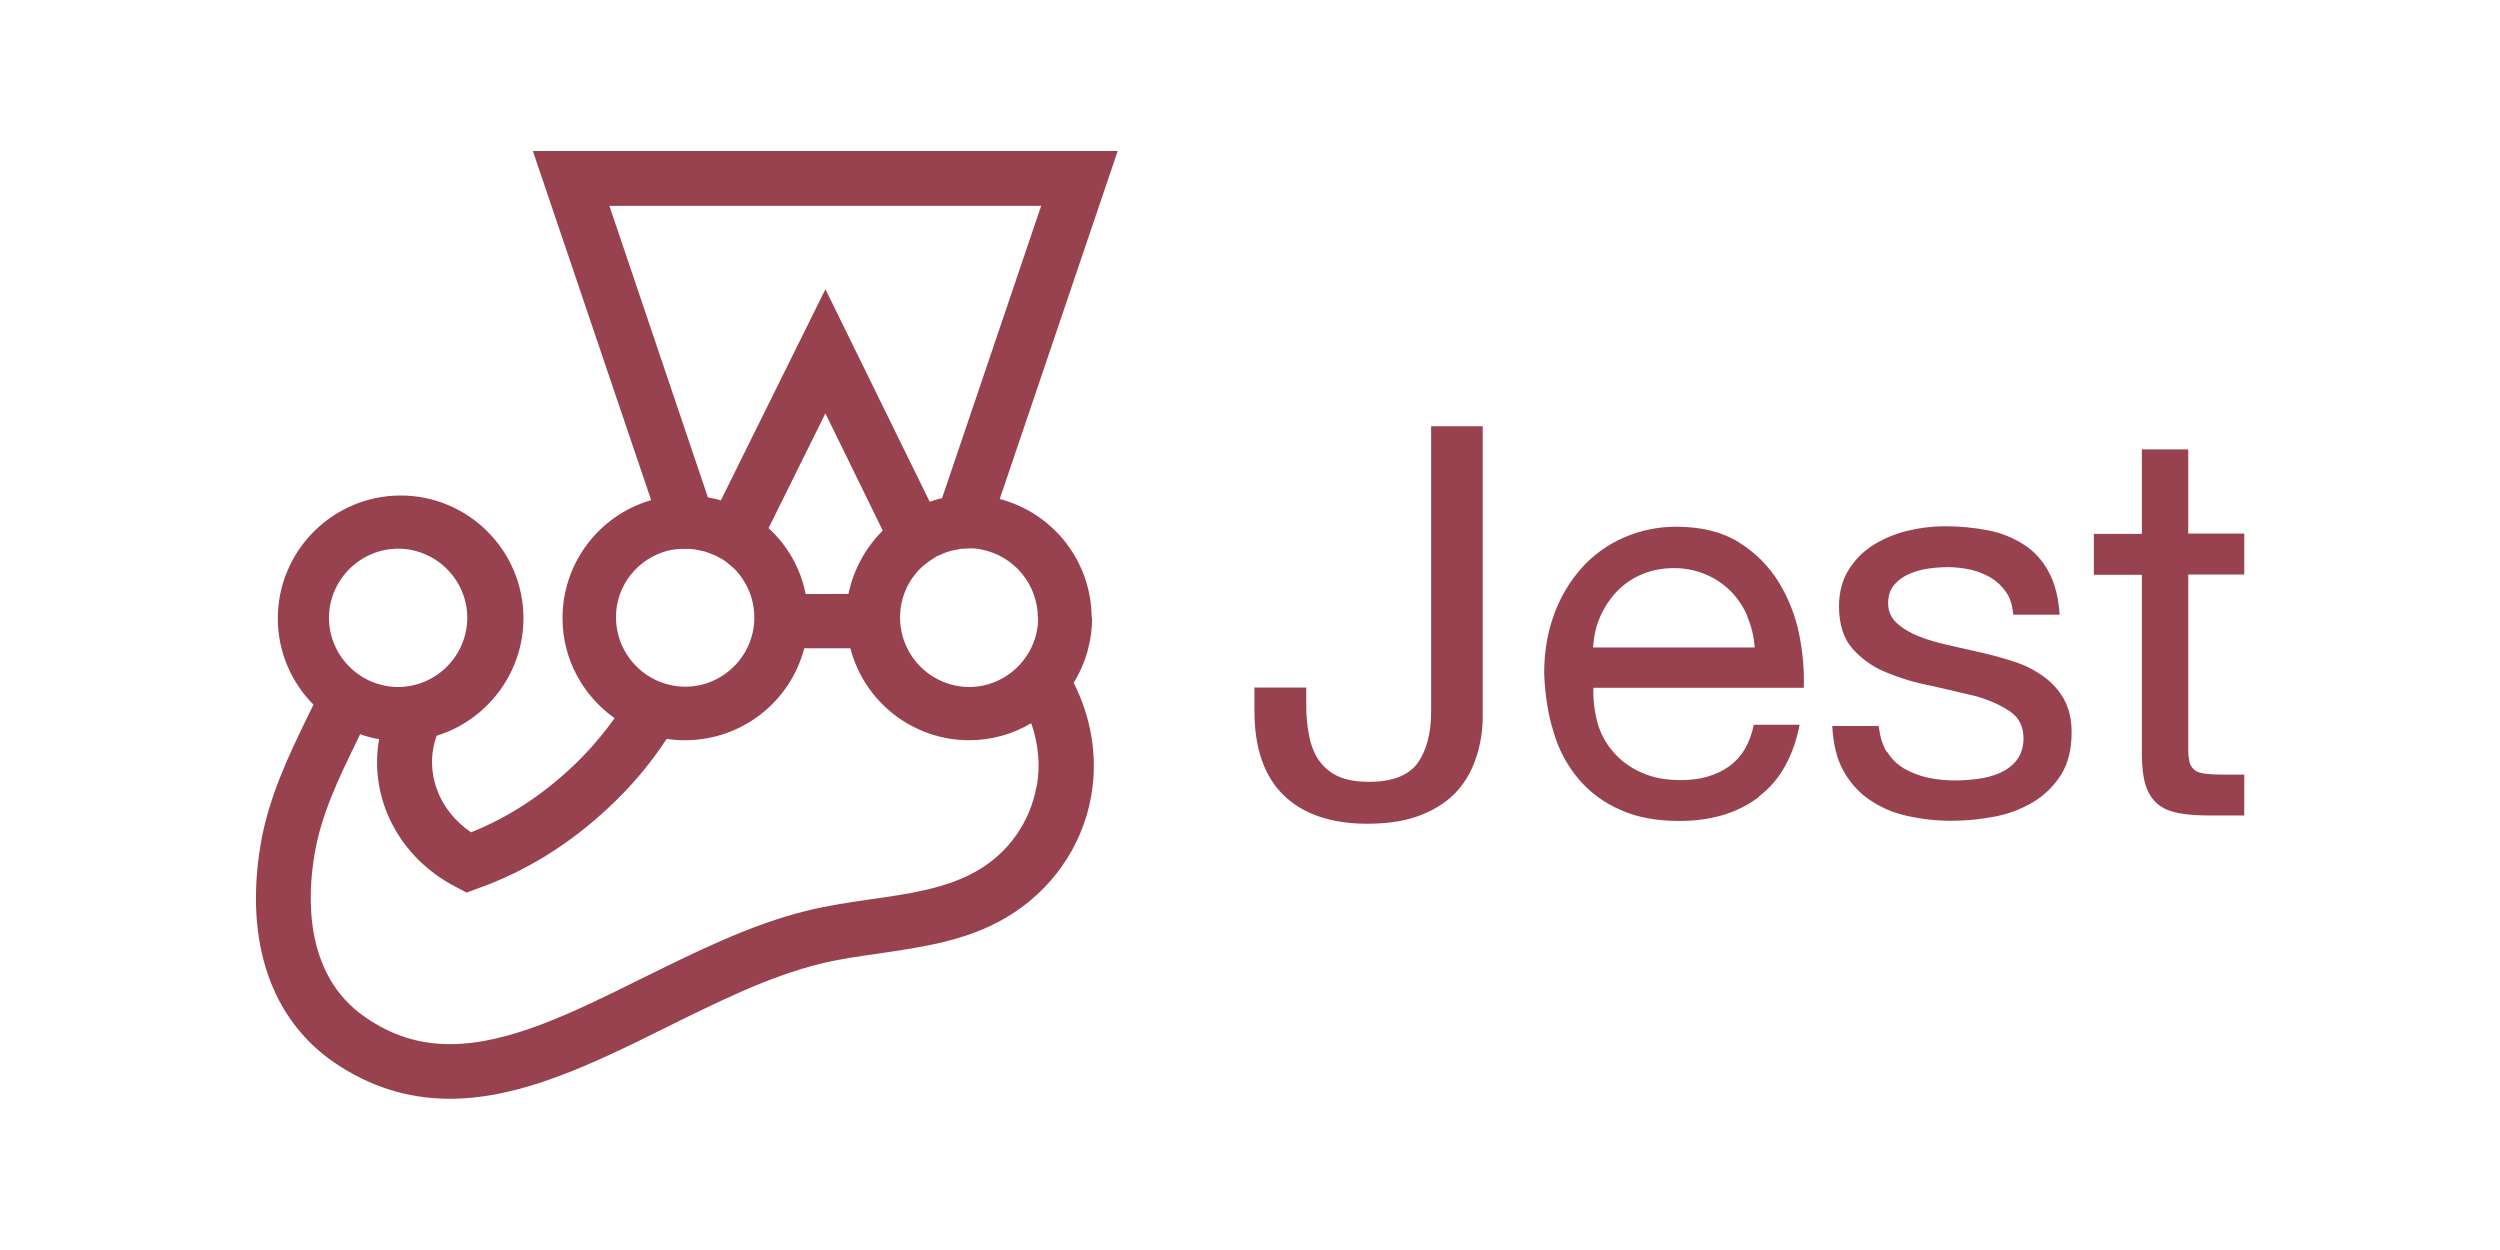
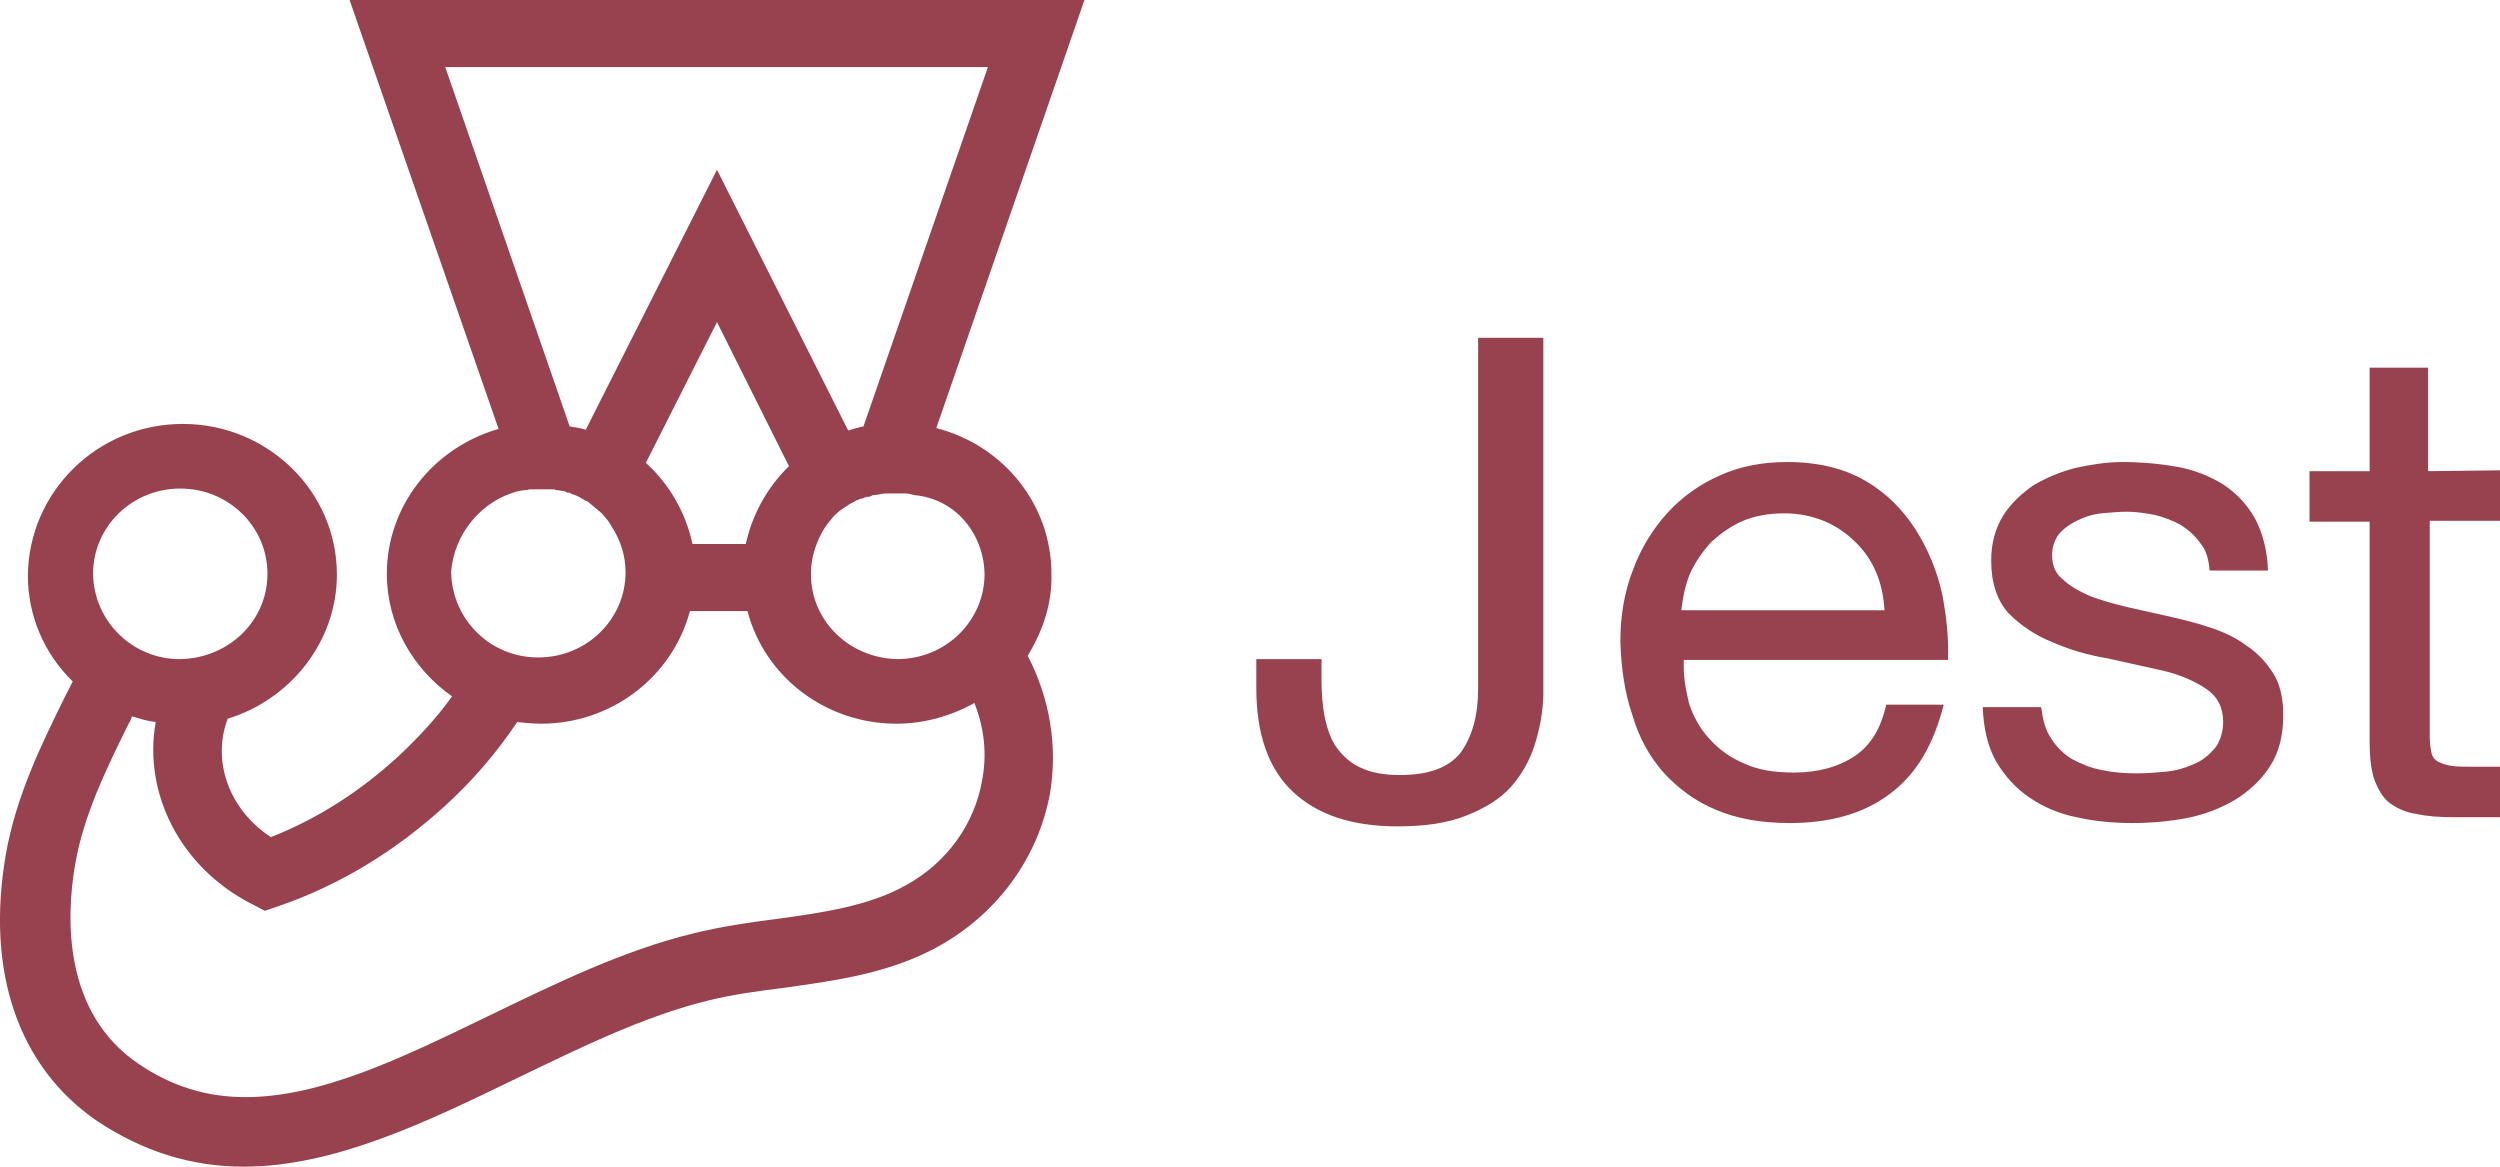
- <svg xmlns="http://www.w3.org/2000/svg" fill="#99424f" viewBox="0 0 120 60">
-   <path d="M52.4 29.657a5.91 5.91 0 00-4.413-5.704L53.65 7.248H25.577l5.678 16.758A5.9 5.9 0 0027 29.671c0 1.976.988 3.728 2.5 4.8a15.738 15.738 0 01-2.055 2.358c-1.462 1.37-3.083 2.424-4.835 3.122-1.58-1.067-2.266-2.95-1.647-4.637 2.4-.738 4.163-3 4.163-5.64a5.9 5.9 0 00-5.89-5.89 5.91 5.91 0 00-5.902 5.902c0 1.607.66 3.083 1.713 4.137l-.277.566c-.883 1.818-1.884 3.873-2.266 6.18-.764 4.6.487 8.313 3.504 10.408 1.7 1.172 3.57 1.765 5.586 1.765 3.465 0 6.982-1.74 10.38-3.425 2.424-1.2 4.927-2.45 7.4-3.056.9-.224 1.858-.356 2.86-.5 2.03-.3 4.124-.593 6.007-1.686 2.2-1.278 3.702-3.412 4.137-5.862.33-1.884 0-3.78-.843-5.44a5.87 5.87 0 00.883-3.122zm-2.57 0c0 1.83-1.5 3.32-3.32 3.32a3.34 3.34 0 01-2.885-4.967c.105-.184.237-.37.37-.527a2.9 2.9 0 01.461-.435l.013-.013c.105-.08.224-.158.343-.237.066-.04.12-.08.17-.105.013 0 .026-.013.04-.013.053-.026.12-.053.184-.08s.132-.053.184-.08c.013 0 .026-.013.04-.013.053-.013.105-.04.158-.053.013 0 .04-.013.053-.013l.184-.04h.013l.198-.04c.013 0 .04 0 .053-.013.053 0 .105-.013.158-.013h.066c.066 0 .132-.013.2-.013h.17a.54.54 0 01.145.013h.026a2.51 2.51 0 01.316.053 3.35 3.35 0 012.648 3.267zM29.252 9.883h20.723l-4.756 14.03c-.198.04-.395.105-.593.17l-5.006-10.2L34.6 24.02c-.198-.066-.408-.105-.62-.145zm9.42 18.628a5.84 5.84 0 00-1.78-3.162l2.727-5.507 2.753 5.625a6.026 6.026 0 00-1.647 3.043zm-6.6-2.082l.184-.04h.04c.053-.013.105-.013.158-.026h.053c.053 0 .092-.013.145-.013h.514c.053 0 .092.013.132.013.026 0 .04 0 .066.013.053.013.092.013.145.026.013 0 .026 0 .053.013l.184.04a.65.65 0 01.171.053c.013 0 .026.013.053.013.04.013.092.026.132.053.013 0 .026.013.04.013.053.026.105.04.158.066h.013a.71.71 0 01.171.092c.066.026.12.066.17.092.013 0 .013.013.026.013.053.026.092.066.145.092l.013.013a6.58 6.58 0 01.448.382l.013.013a3.26 3.26 0 01.369.474 3.31 3.31 0 01.54 1.818c0 1.83-1.5 3.32-3.32 3.32a3.34 3.34 0 01-3.32-3.32c-.013-1.54 1.054-2.846 2.503-3.214zm-12.963-.092c1.83 0 3.32 1.5 3.32 3.32a3.34 3.34 0 01-3.32 3.32 3.34 3.34 0 01-3.32-3.32 3.34 3.34 0 013.32-3.32zM49.75 37.76a5.844 5.844 0 01-2.86 4.044c-1.436.83-3.2 1.093-5.06 1.357-1.014.145-2.082.303-3.1.553-2.74.672-5.375 2-7.93 3.254-3.267 1.62-6.35 3.15-9.2 3.15-1.5 0-2.82-.422-4.084-1.304C14.603 46.8 14.748 43.055 15.1 41c.316-1.923 1.2-3.728 2.042-5.454.053-.105.092-.198.145-.303a5.41 5.41 0 00.91.237c-.5 2.793.922 5.678 3.7 7.1l.5.263.54-.198c2.305-.817 4.44-2.147 6.324-3.926a17.67 17.67 0 002.74-3.254 5.21 5.21 0 00.9.066 5.91 5.91 0 005.704-4.413h2.213a5.894 5.894 0 005.704 4.413 5.83 5.83 0 002.977-.817c.343.988.448 2.016.263 3.043zm21.113-1.436a4.32 4.32 0 01-.91 1.634c-.423.474-.988.856-1.7 1.146s-1.58.435-2.622.435c-1.74 0-3.083-.46-4.018-1.37s-1.4-2.266-1.4-4.03V33H62.7v.8a7.67 7.67 0 00.132 1.5c.092.46.237.843.46 1.173a2.28 2.28 0 00.909.777c.395.184.896.277 1.502.277 1.133 0 1.9-.303 2.345-.9.422-.606.646-1.423.646-2.45V20.462h2.477V34.48a6.43 6.43 0 01-.3 1.844zM84.42 38.26c-1.014.764-2.28 1.146-3.82 1.146-1.08 0-2.016-.17-2.806-.527a5.44 5.44 0 01-2.002-1.462 6.062 6.062 0 01-1.212-2.253c-.277-.87-.422-1.818-.46-2.846 0-1.028.158-1.963.474-2.82a6.83 6.83 0 011.317-2.226 5.82 5.82 0 012.016-1.462 6.237 6.237 0 012.543-.527c1.2 0 2.2.25 3 .75s1.423 1.133 1.9 1.897a7.65 7.65 0 01.988 2.503 11.11 11.11 0 01.224 2.582h-10.1a5.79 5.79 0 00.2 1.686c.147.526.408 1 .764 1.4.343.408.8.738 1.33.975.54.25 1.173.37 1.9.37.935 0 1.713-.224 2.32-.66s1-1.093 1.186-2h2.2c-.303 1.54-.95 2.688-1.963 3.452zm-.54-8.67a3.887 3.887 0 00-.804-1.212 3.76 3.76 0 00-1.199-.804 3.847 3.847 0 00-1.528-.303c-.58 0-1.093.105-1.555.303s-.856.474-1.186.817a4.21 4.21 0 00-.8 1.212c-.207.462-.303.95-.343 1.476h7.76a4.65 4.65 0 00-.356-1.489zm6.705 6.5a2.38 2.38 0 00.817.804 3.98 3.98 0 001.146.435c.422.092.87.132 1.317.132a8.06 8.06 0 001.093-.079 3.76 3.76 0 001.054-.29c.316-.145.593-.343.8-.62.2-.263.316-.62.316-1.028 0-.58-.224-1.014-.66-1.304s-.975-.54-1.634-.725l-2.134-.5a10.628 10.628 0 01-2.134-.632 4.27 4.27 0 01-1.634-1.133c-.434-.487-.66-1.173-.66-2.042 0-.685.158-1.265.46-1.752a3.72 3.72 0 011.173-1.186 5.618 5.618 0 011.62-.685 7.67 7.67 0 011.792-.224 10.61 10.61 0 012.12.198 4.849 4.849 0 011.713.685c.5.316.896.764 1.186 1.304.3.553.474 1.238.527 2.055h-2.226c-.04-.435-.145-.8-.343-1.08a2.45 2.45 0 00-.738-.698c-.3-.17-.62-.303-.975-.382s-.725-.12-1.08-.12a6.41 6.41 0 00-1.001.079 3.28 3.28 0 00-.922.277 1.95 1.95 0 00-.685.527c-.17.224-.263.5-.263.843 0 .382.132.698.408.95.263.25.62.46 1.028.632.422.17.883.303 1.4.422l1.568.356a16.56 16.56 0 011.634.448 5 5 0 011.4.698 3.37 3.37 0 01.988 1.08c.25.435.382.975.382 1.62 0 .817-.17 1.502-.514 2.042a4.06 4.06 0 01-1.331 1.304 5.707 5.707 0 01-1.858.698 10.86 10.86 0 01-2.055.198 9.56 9.56 0 01-2.147-.237 5.05 5.05 0 01-1.805-.777c-.527-.356-.935-.83-1.252-1.4s-.487-1.3-.527-2.134h2.226c.066.5.184.922.395 1.252zm17.14-10.477v1.963h-2.688v8.392c0 .263.026.474.066.632s.132.277.25.37.3.145.514.17.5.04.843.04h1.014v1.963h-1.7c-.58 0-1.067-.04-1.476-.12s-.738-.224-.988-.435-.435-.5-.566-.883c-.12-.382-.184-.883-.184-1.515v-8.6h-2.305v-1.963h2.305V21.57h2.226v4.044z" />
+ <svg xmlns="http://www.w3.org/2000/svg" width="120" height="56" viewBox="0 0 120 56">
+   <path fill="#99424F" fill-rule="nonzero" d="M50.469 27.543c0-3.299-2.276-6.16-5.527-6.995L52.054 0H16.78l7.152 20.588c-3.17.914-5.364 3.736-5.364 6.955 0 2.424 1.26 4.57 3.13 5.882-.732 1.033-1.626 1.987-2.601 2.901-1.83 1.67-3.861 2.981-6.096 3.856-1.991-1.312-2.845-3.617-2.073-5.684 3.008-.914 5.243-3.696 5.243-6.915 0-4.015-3.333-7.234-7.396-7.234-4.105 0-7.397 3.26-7.437 7.273a7.07 7.07 0 0 0 2.154 5.088l-.366.715C2.029 35.651.769 38.195.28 41.016c-.975 5.644.61 10.215 4.39 12.798C6.823 55.244 9.14 56 11.7 56c4.348 0 8.777-2.146 13.044-4.213 3.048-1.47 6.177-3.02 9.306-3.776 1.138-.278 2.317-.437 3.576-.596 2.56-.358 5.202-.715 7.559-2.067 2.763-1.59 4.633-4.212 5.202-7.193.406-2.305 0-4.65-1.057-6.677.772-1.272 1.178-2.584 1.138-3.935zm-3.21 0c0 2.265-1.87 4.094-4.186 4.094-2.317-.04-4.186-1.868-4.145-4.134 0-.675.203-1.351.528-1.947.122-.239.284-.437.447-.636a2.3 2.3 0 0 1 .569-.517c.122-.08.284-.199.447-.278a.892.892 0 0 0 .203-.12h.04a.587.587 0 0 1 .245-.079c.08-.04.162-.08.243-.08h.041c.081 0 .122-.039.203-.079h.082l.243-.04.244-.04h1.016c.122 0 .285.04.407.08 1.95.16 3.332 1.828 3.372 3.776zM21.371 3.219h26.049l-5.974 17.25a5 5 0 0 0-.731.198l-6.3-12.52-6.298 12.48c-.244-.08-.528-.119-.772-.159L21.372 3.22zm11.866 22.893a7.31 7.31 0 0 0-2.235-3.895l3.414-6.756 3.454 6.915a7.438 7.438 0 0 0-2.072 3.736h-2.56zm-8.33-2.544l.244-.04h.04c.081 0 .122 0 .203-.039h1.138c.081 0 .122 0 .163.04h.081l.244.04c.081 0 .162.04.203.079h.081c.041 0 .122.04.163.08h.04c.082.04.122.04.204.079.081.04.162.08.203.12.081.039.162.079.203.118h.04a.56.56 0 0 1 .163.12c.203.159.366.318.57.477.162.198.324.357.446.596.447.675.691 1.43.691 2.225 0 2.266-1.87 4.094-4.186 4.094a4.16 4.16 0 0 1-4.185-4.094c.122-1.828 1.463-3.457 3.25-3.895zM8.653 23.45c2.316 0 4.185 1.829 4.185 4.094 0 2.265-1.869 4.054-4.185 4.094a4.16 4.16 0 0 1-4.186-4.094c0-2.265 1.87-4.094 4.186-4.094zm38.484 14.03c-.366 2.067-1.667 3.895-3.577 4.968-1.788 1.033-4.023 1.351-6.34 1.67-1.259.158-2.6.357-3.9.675-3.454.835-6.746 2.464-9.957 4.014-4.104 1.987-7.965 3.855-11.581 3.855-1.87 0-3.536-.516-5.12-1.59-3.658-2.463-3.495-7.074-3.048-9.617.406-2.345 1.503-4.571 2.56-6.717.081-.12.122-.239.162-.358.366.12.772.238 1.138.278-.61 3.418 1.179 6.995 4.633 8.744l.61.318.69-.239c2.886-.993 5.568-2.623 7.965-4.809a21.928 21.928 0 0 0 3.454-4.014c.366.04.773.08 1.138.08 3.373 0 6.3-2.226 7.153-5.406h2.763c.813 3.14 3.739 5.406 7.152 5.406 1.3 0 2.6-.358 3.739-.994.487 1.232.61 2.504.366 3.736zm26.536-1.749a5.588 5.588 0 0 1-1.138 2.027c-.528.596-1.26 1.034-2.154 1.391-.894.358-1.99.517-3.291.517-2.195 0-3.86-.556-5.04-1.67-1.178-1.112-1.747-2.781-1.747-4.967v-1.391h3.13v.993c0 .636.04 1.232.162 1.828.122.557.284 1.034.569 1.431.284.398.69.755 1.138.954.487.239 1.137.358 1.869.358 1.422 0 2.398-.358 2.967-1.113.528-.755.812-1.749.812-3.02V16.215h3.13v17.249a8.865 8.865 0 0 1-.407 2.265zM90.7 38.115c-1.26.954-2.885 1.391-4.795 1.391-1.341 0-2.52-.199-3.536-.636-.975-.397-1.828-1.033-2.52-1.788-.69-.795-1.178-1.67-1.503-2.782-.365-1.074-.528-2.226-.569-3.498 0-1.272.204-2.424.61-3.458a8.333 8.333 0 0 1 1.666-2.742 7.434 7.434 0 0 1 2.52-1.789c.975-.437 2.032-.636 3.21-.636 1.504 0 2.763.318 3.78.915 1.015.596 1.787 1.39 2.397 2.344a9.59 9.59 0 0 1 1.26 3.06c.203 1.034.325 2.107.284 3.18H80.825c-.04.716.082 1.391.244 2.067.203.636.528 1.232.975 1.71a4.54 4.54 0 0 0 1.667 1.191c.69.318 1.462.438 2.397.438 1.179 0 2.154-.279 2.926-.795.772-.517 1.26-1.352 1.504-2.464H93.3c-.488 1.907-1.3 3.338-2.6 4.292zm-.65-10.652a4.36 4.36 0 0 0-1.016-1.47 4.69 4.69 0 0 0-1.504-.994 4.945 4.945 0 0 0-1.91-.357c-.731 0-1.381.119-1.95.357-.57.239-1.057.596-1.504.994a5.985 5.985 0 0 0-1.016 1.47c-.243.557-.365 1.153-.447 1.829h9.753c-.04-.636-.162-1.272-.406-1.829zm8.412 7.99c.244.397.61.754 1.016.993.447.238.935.437 1.422.516.529.12 1.097.16 1.666.16.447 0 .935-.04 1.382-.08.447-.04.894-.16 1.341-.358.407-.159.732-.437 1.016-.755.244-.318.406-.755.406-1.272 0-.715-.284-1.232-.812-1.59-.529-.357-1.22-.675-2.073-.874l-2.682-.596a11.056 11.056 0 0 1-2.682-.795 6.097 6.097 0 0 1-2.073-1.391c-.528-.596-.812-1.43-.812-2.504 0-.835.203-1.55.569-2.146.365-.596.894-1.073 1.463-1.47a7.734 7.734 0 0 1 2.031-.835c.732-.16 1.504-.279 2.236-.279.894 0 1.788.08 2.682.239a6.377 6.377 0 0 1 2.153.835c.61.397 1.138.953 1.504 1.59.366.675.61 1.51.65 2.543h-2.804c-.04-.517-.162-.994-.447-1.312-.244-.357-.569-.636-.934-.874a5.528 5.528 0 0 0-1.22-.477c-.447-.08-.894-.159-1.34-.159-.407 0-.854.04-1.26.08-.407.04-.772.159-1.179.357-.325.16-.61.358-.853.636a1.659 1.659 0 0 0-.325 1.034c0 .476.162.874.528 1.152.325.318.772.557 1.3.795.529.199 1.098.358 1.748.517l1.95.437c.691.159 1.382.318 2.073.556.61.2 1.219.477 1.747.875.529.357.935.795 1.26 1.311.325.517.488 1.193.488 1.988 0 .993-.203 1.828-.65 2.503-.407.636-1.016 1.193-1.667 1.59a7.334 7.334 0 0 1-2.316.875c-.853.159-1.707.238-2.6.238-.895 0-1.83-.08-2.683-.278a6.027 6.027 0 0 1-2.276-.954c-.65-.437-1.178-1.033-1.584-1.71-.407-.714-.61-1.589-.65-2.622h2.803c.082.596.204 1.113.488 1.51zM120 22.574v2.424h-3.373v10.334c0 .318.04.596.081.795.041.198.163.357.325.437.163.08.366.159.65.199.285.04.61.04 1.057.04H120v2.424h-2.154c-.731 0-1.34-.04-1.87-.16a2.785 2.785 0 0 1-1.259-.516c-.325-.238-.528-.596-.731-1.073-.163-.477-.244-1.073-.244-1.868V25.04h-2.885v-2.424h2.885v-4.968h2.804v4.968l3.454-.04z" />
</svg>
